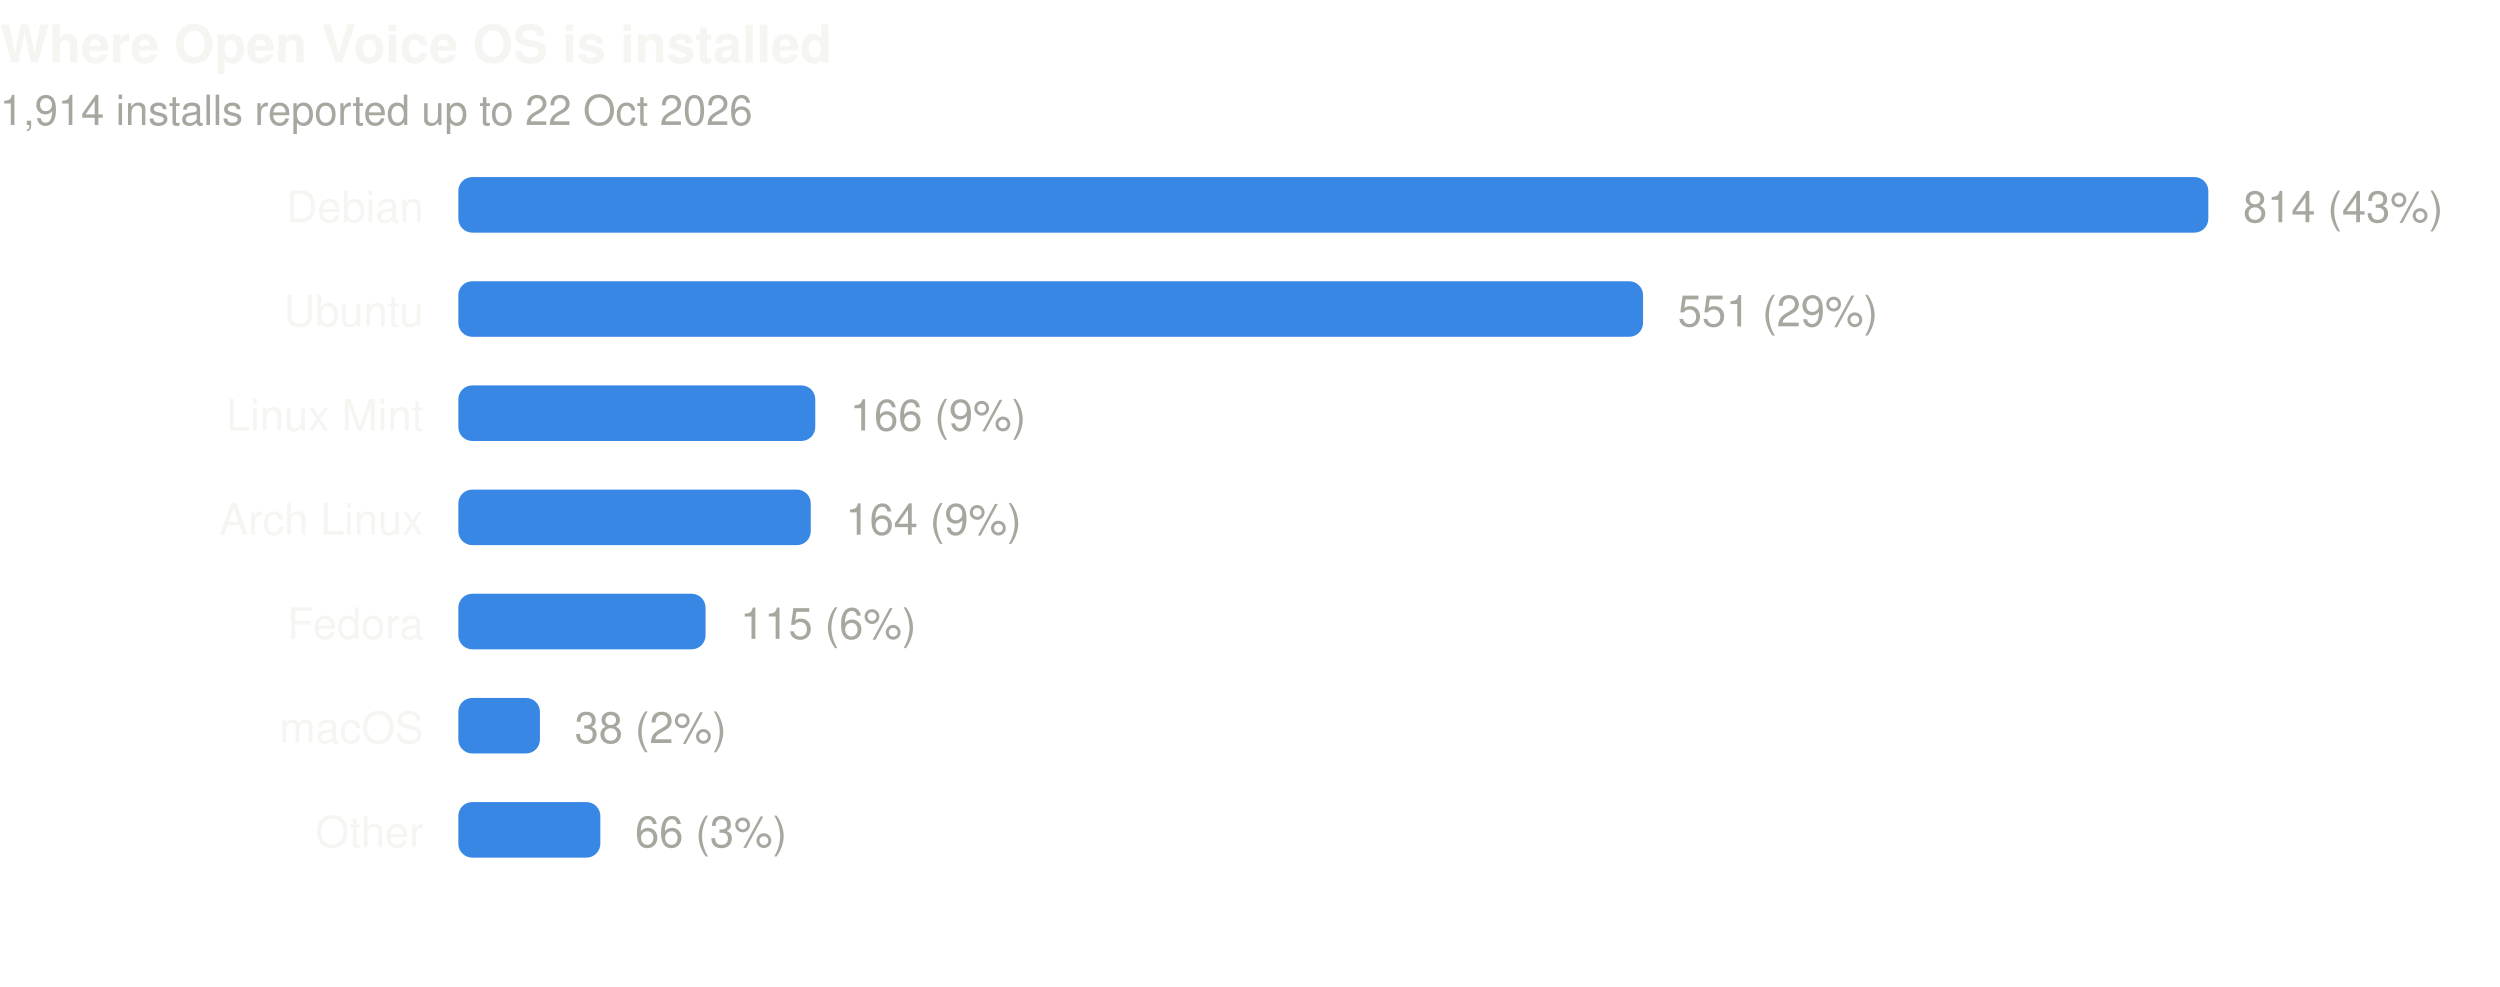
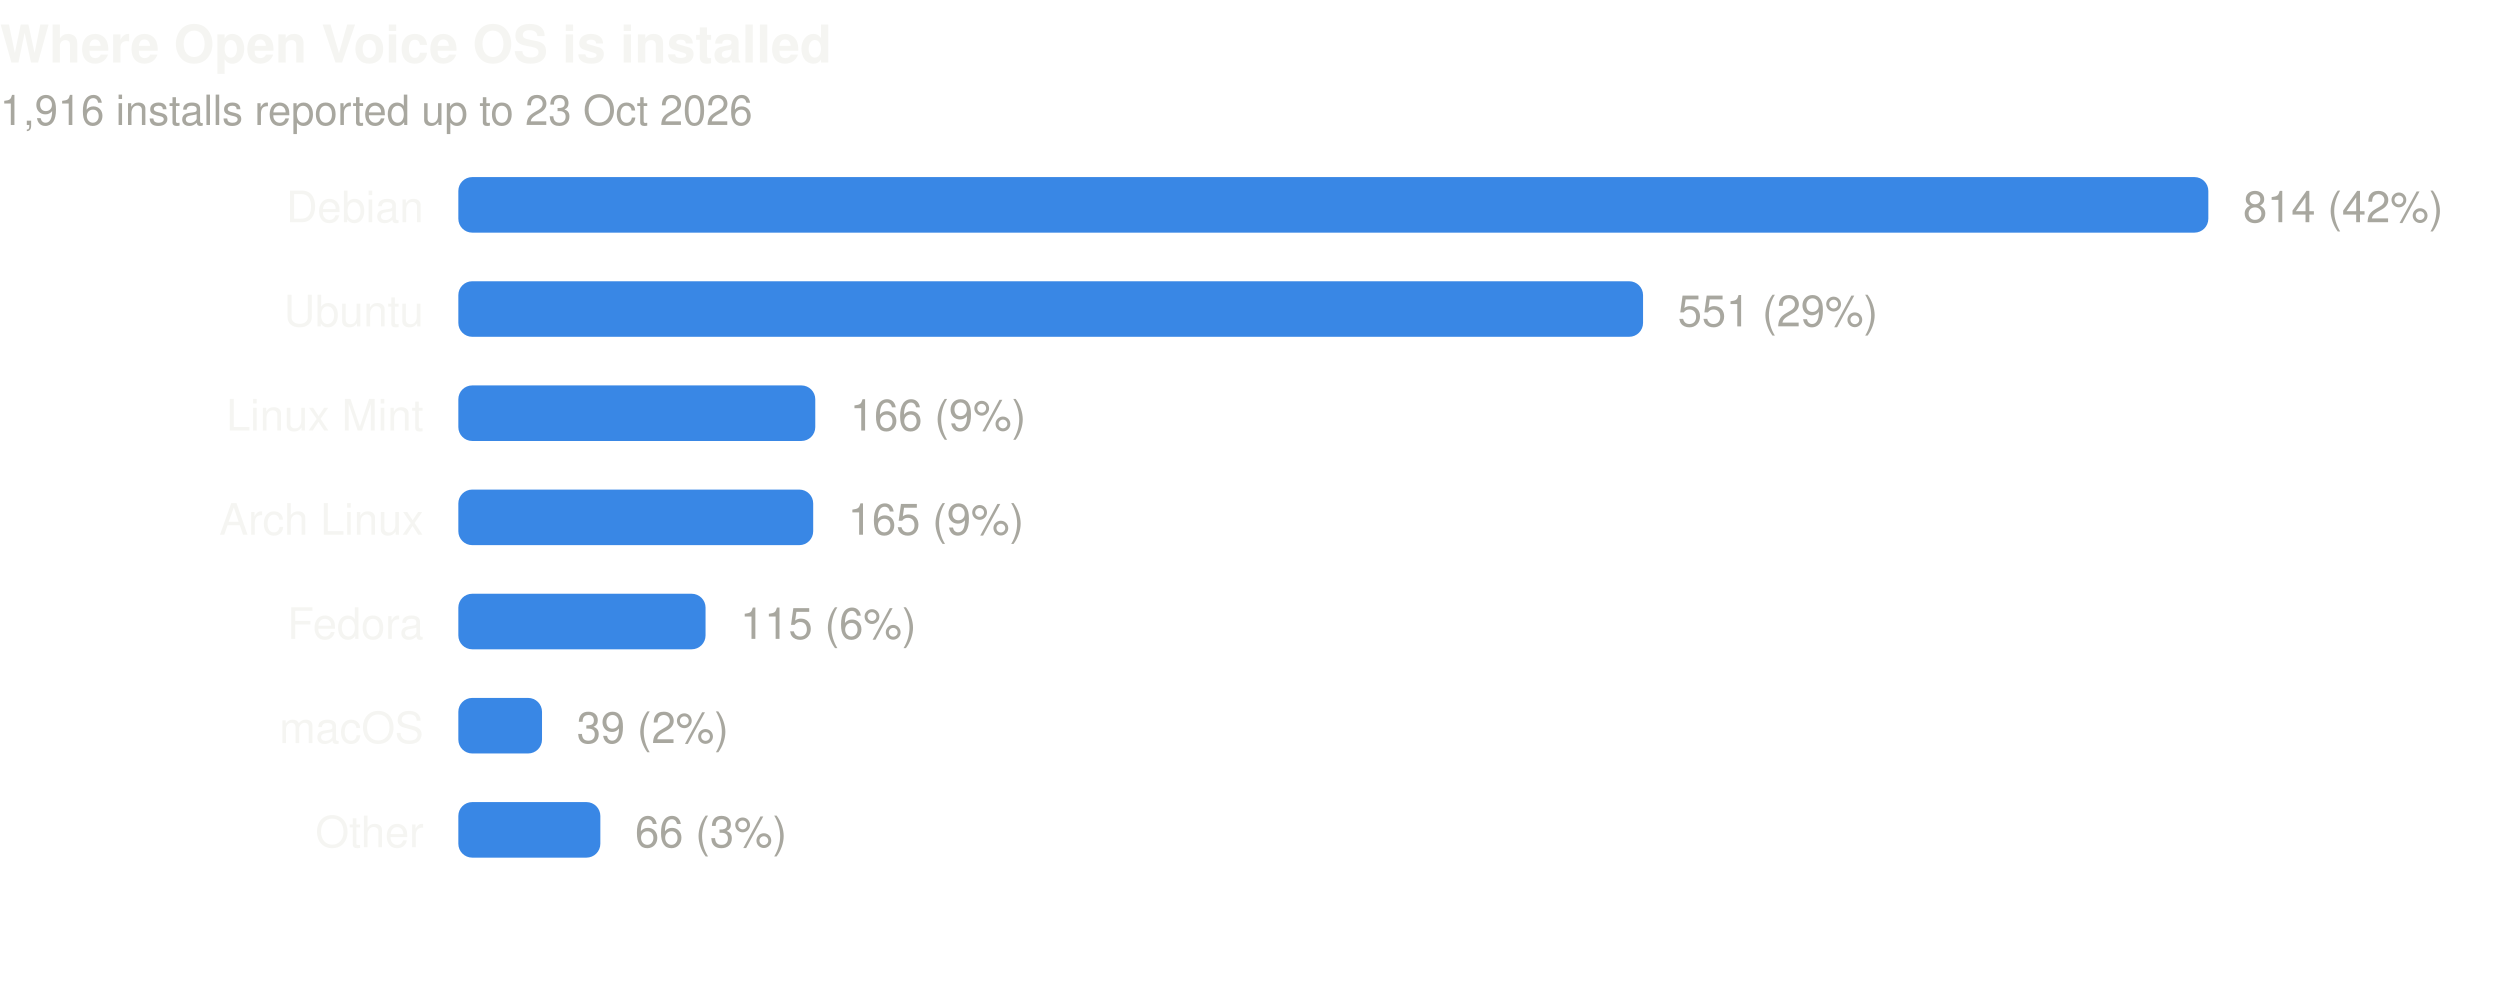
- <svg xmlns="http://www.w3.org/2000/svg" width="720" height="284" viewBox="0 0 720 284" role="img" aria-label="Where Open Voice OS is installed. 1,914 installs reported up to 22 Oct 2026">
+ <svg xmlns="http://www.w3.org/2000/svg" width="720" height="284" viewBox="0 0 720 284" role="img" aria-label="Where Open Voice OS is installed. 1,916 installs reported up to 23 Oct 2026">
  <text x="0" y="18" font-family="ui-sans-serif,-apple-system,BlinkMacSystemFont,'Segoe UI',Helvetica,Arial,sans-serif" font-size="15" font-weight="600" fill="#f5f5f2">Where Open Voice OS is installed</text>
-   <text x="0" y="36" font-family="ui-sans-serif,-apple-system,BlinkMacSystemFont,'Segoe UI',Helvetica,Arial,sans-serif" font-size="12" fill="#a8a79f">1,914 installs reported up to 22 Oct 2026</text>
+   <text x="0" y="36" font-family="ui-sans-serif,-apple-system,BlinkMacSystemFont,'Segoe UI',Helvetica,Arial,sans-serif" font-size="12" fill="#a8a79f">1,916 installs reported up to 23 Oct 2026</text>
  <text x="122" y="64.0" text-anchor="end" font-family="ui-sans-serif,-apple-system,BlinkMacSystemFont,'Segoe UI',Helvetica,Arial,sans-serif" font-size="12.5" fill="#f5f5f2">Debian</text>
  <rect x="132" y="51.0" width="504.0" height="16" rx="4" fill="#3987e5" />
-   <text x="646.0" y="64.0" font-family="ui-sans-serif,-apple-system,BlinkMacSystemFont,'Segoe UI',Helvetica,Arial,sans-serif" font-size="12.5" fill="#a8a79f">814 (43%)</text>
+   <text x="646.0" y="64.0" font-family="ui-sans-serif,-apple-system,BlinkMacSystemFont,'Segoe UI',Helvetica,Arial,sans-serif" font-size="12.5" fill="#a8a79f">814 (42%)</text>
  <text x="122" y="94.0" text-anchor="end" font-family="ui-sans-serif,-apple-system,BlinkMacSystemFont,'Segoe UI',Helvetica,Arial,sans-serif" font-size="12.5" fill="#f5f5f2">Ubuntu</text>
  <rect x="132" y="81.0" width="341.2" height="16" rx="4" fill="#3987e5" />
  <text x="483.2" y="94.0" font-family="ui-sans-serif,-apple-system,BlinkMacSystemFont,'Segoe UI',Helvetica,Arial,sans-serif" font-size="12.5" fill="#a8a79f">551 (29%)</text>
  <text x="122" y="124.0" text-anchor="end" font-family="ui-sans-serif,-apple-system,BlinkMacSystemFont,'Segoe UI',Helvetica,Arial,sans-serif" font-size="12.5" fill="#f5f5f2">Linux Mint</text>
  <rect x="132" y="111.0" width="102.8" height="16" rx="4" fill="#3987e5" />
  <text x="244.8" y="124.0" font-family="ui-sans-serif,-apple-system,BlinkMacSystemFont,'Segoe UI',Helvetica,Arial,sans-serif" font-size="12.5" fill="#a8a79f">166 (9%)</text>
  <text x="122" y="154.0" text-anchor="end" font-family="ui-sans-serif,-apple-system,BlinkMacSystemFont,'Segoe UI',Helvetica,Arial,sans-serif" font-size="12.5" fill="#f5f5f2">Arch Linux</text>
-   <rect x="132" y="141.0" width="101.5" height="16" rx="4" fill="#3987e5" />
-   <text x="243.5" y="154.0" font-family="ui-sans-serif,-apple-system,BlinkMacSystemFont,'Segoe UI',Helvetica,Arial,sans-serif" font-size="12.5" fill="#a8a79f">164 (9%)</text>
+   <rect x="132" y="141.0" width="102.2" height="16" rx="4" fill="#3987e5" />
+   <text x="244.2" y="154.0" font-family="ui-sans-serif,-apple-system,BlinkMacSystemFont,'Segoe UI',Helvetica,Arial,sans-serif" font-size="12.5" fill="#a8a79f">165 (9%)</text>
  <text x="122" y="184.0" text-anchor="end" font-family="ui-sans-serif,-apple-system,BlinkMacSystemFont,'Segoe UI',Helvetica,Arial,sans-serif" font-size="12.5" fill="#f5f5f2">Fedora</text>
  <rect x="132" y="171.0" width="71.2" height="16" rx="4" fill="#3987e5" />
  <text x="213.2" y="184.0" font-family="ui-sans-serif,-apple-system,BlinkMacSystemFont,'Segoe UI',Helvetica,Arial,sans-serif" font-size="12.5" fill="#a8a79f">115 (6%)</text>
  <text x="122" y="214.0" text-anchor="end" font-family="ui-sans-serif,-apple-system,BlinkMacSystemFont,'Segoe UI',Helvetica,Arial,sans-serif" font-size="12.5" fill="#f5f5f2">macOS</text>
-   <rect x="132" y="201.0" width="23.5" height="16" rx="4" fill="#3987e5" />
-   <text x="165.5" y="214.0" font-family="ui-sans-serif,-apple-system,BlinkMacSystemFont,'Segoe UI',Helvetica,Arial,sans-serif" font-size="12.5" fill="#a8a79f">38 (2%)</text>
+   <rect x="132" y="201.0" width="24.1" height="16" rx="4" fill="#3987e5" />
+   <text x="166.1" y="214.0" font-family="ui-sans-serif,-apple-system,BlinkMacSystemFont,'Segoe UI',Helvetica,Arial,sans-serif" font-size="12.5" fill="#a8a79f">39 (2%)</text>
  <text x="122" y="244.0" text-anchor="end" font-family="ui-sans-serif,-apple-system,BlinkMacSystemFont,'Segoe UI',Helvetica,Arial,sans-serif" font-size="12.5" fill="#f5f5f2">Other</text>
  <rect x="132" y="231.0" width="40.9" height="16" rx="4" fill="#3987e5" />
  <text x="182.9" y="244.0" font-family="ui-sans-serif,-apple-system,BlinkMacSystemFont,'Segoe UI',Helvetica,Arial,sans-serif" font-size="12.5" fill="#a8a79f">66 (3%)</text>
</svg>
